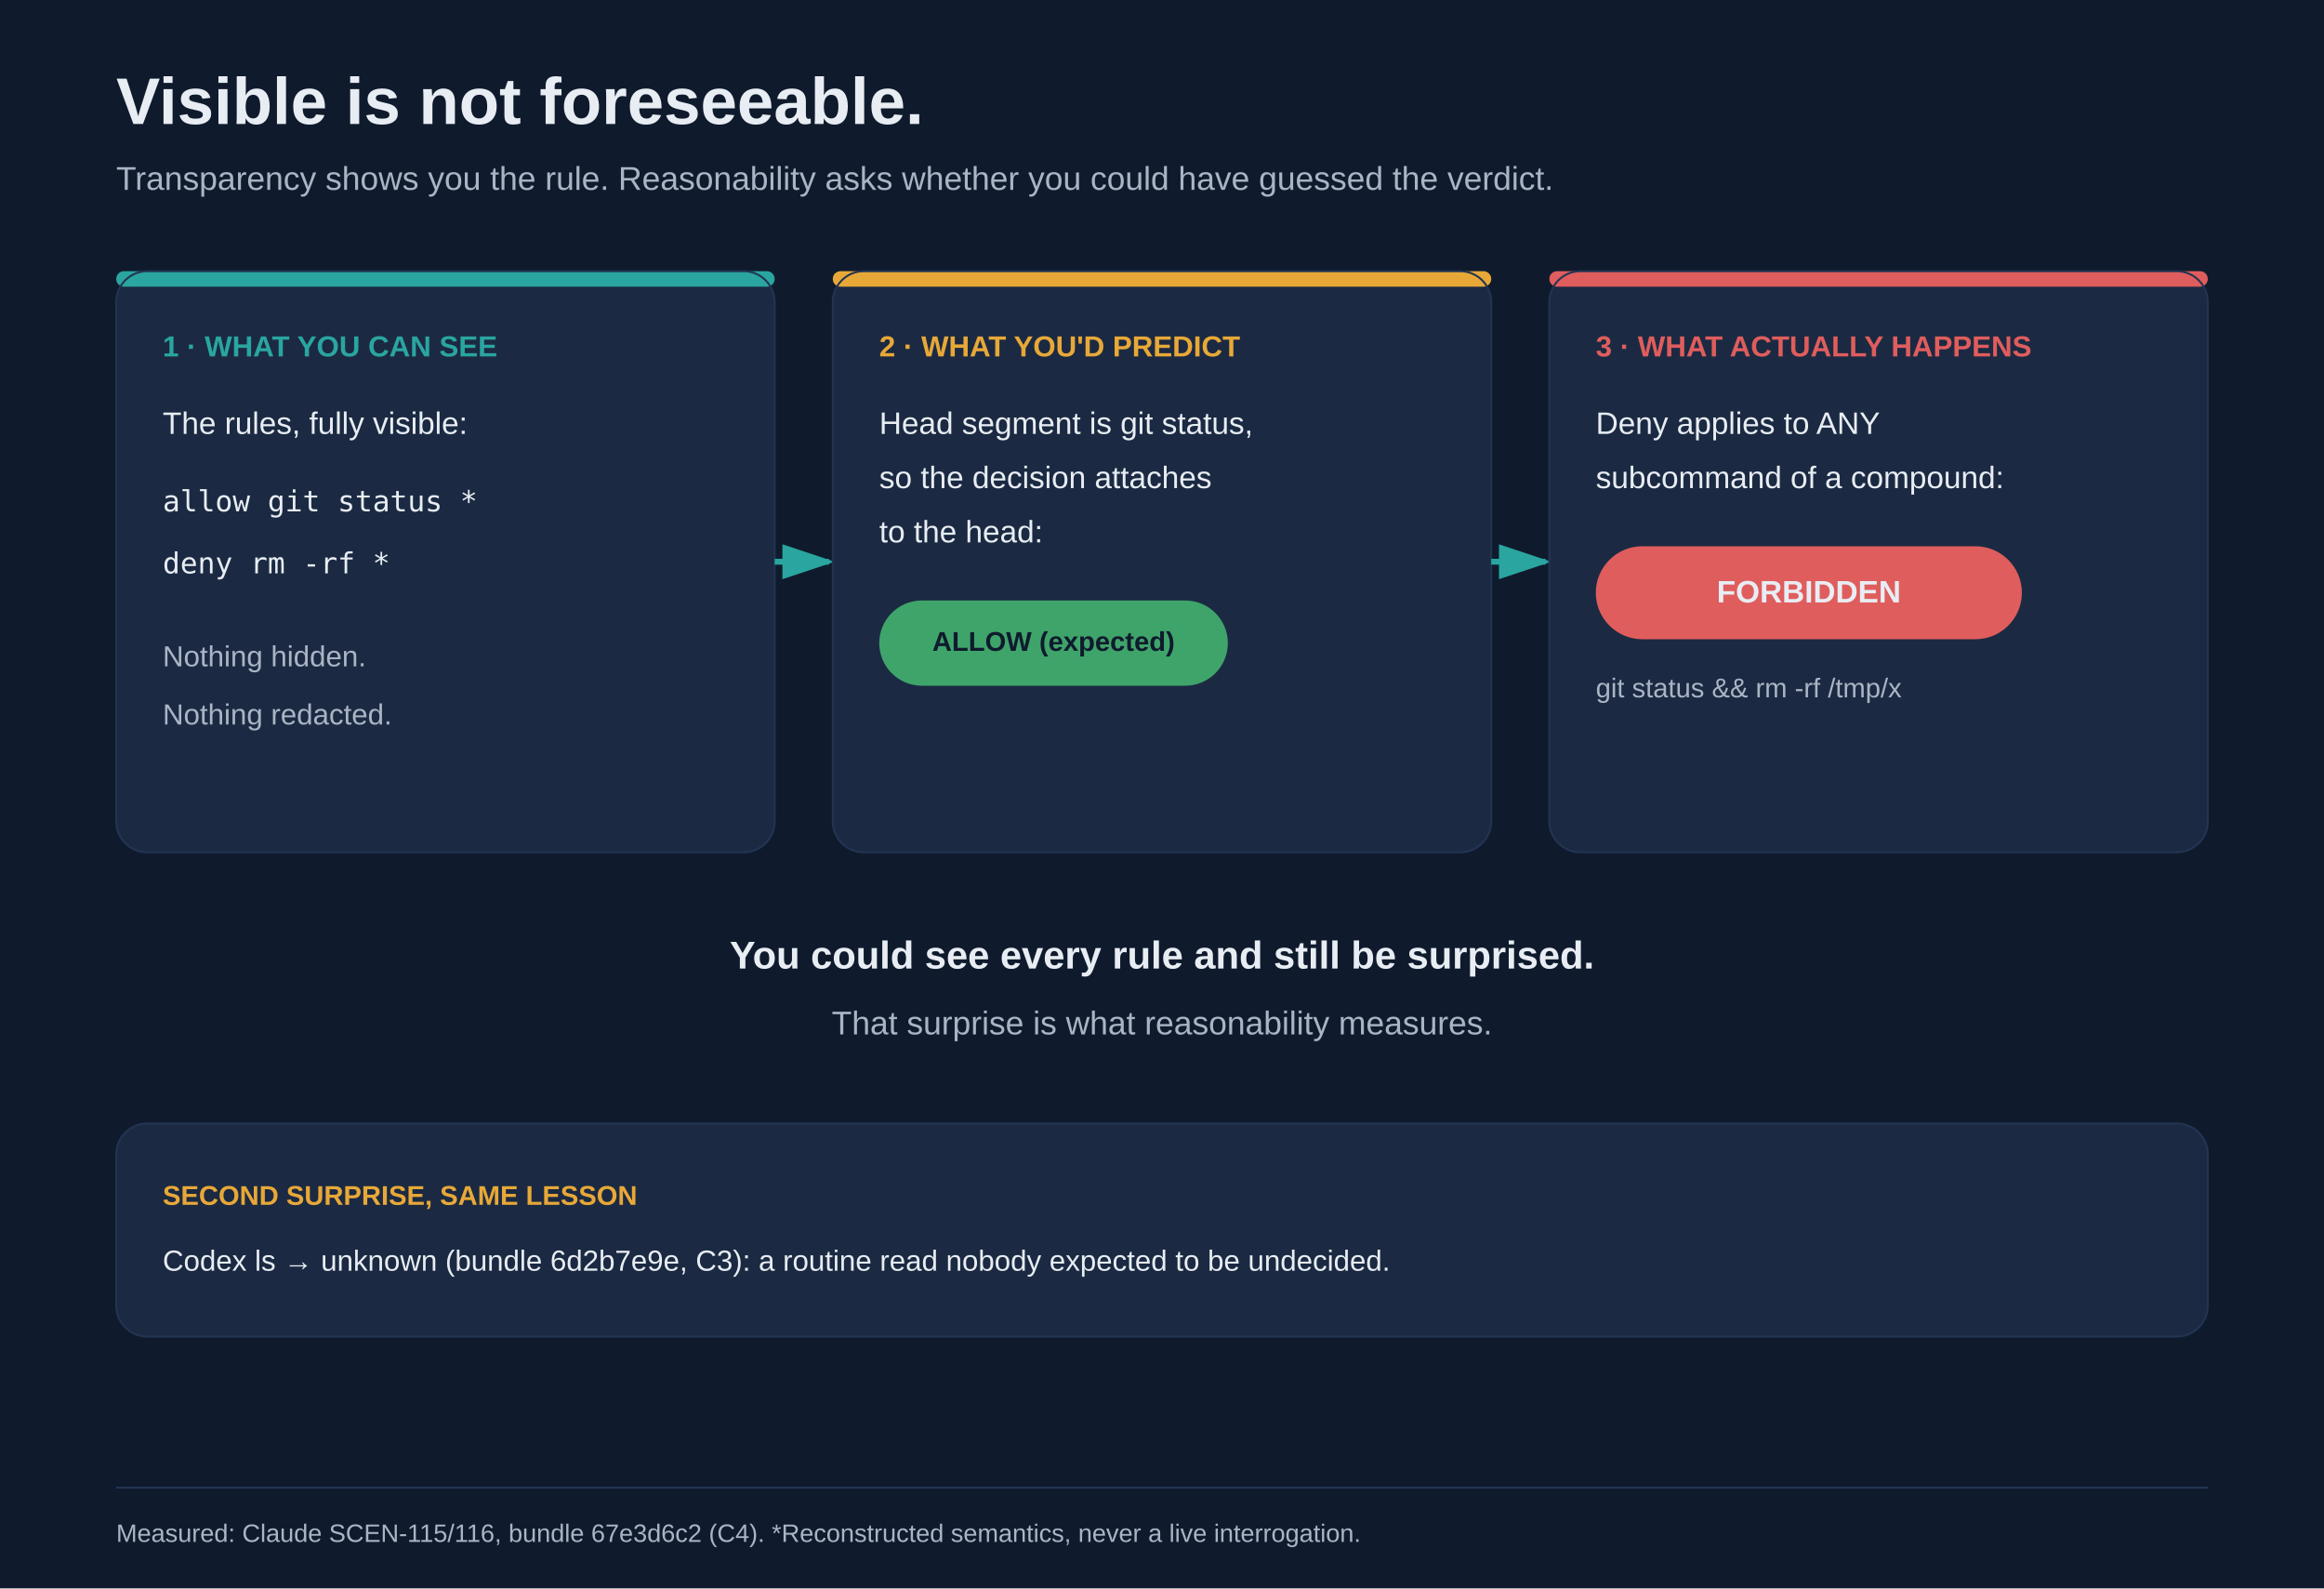
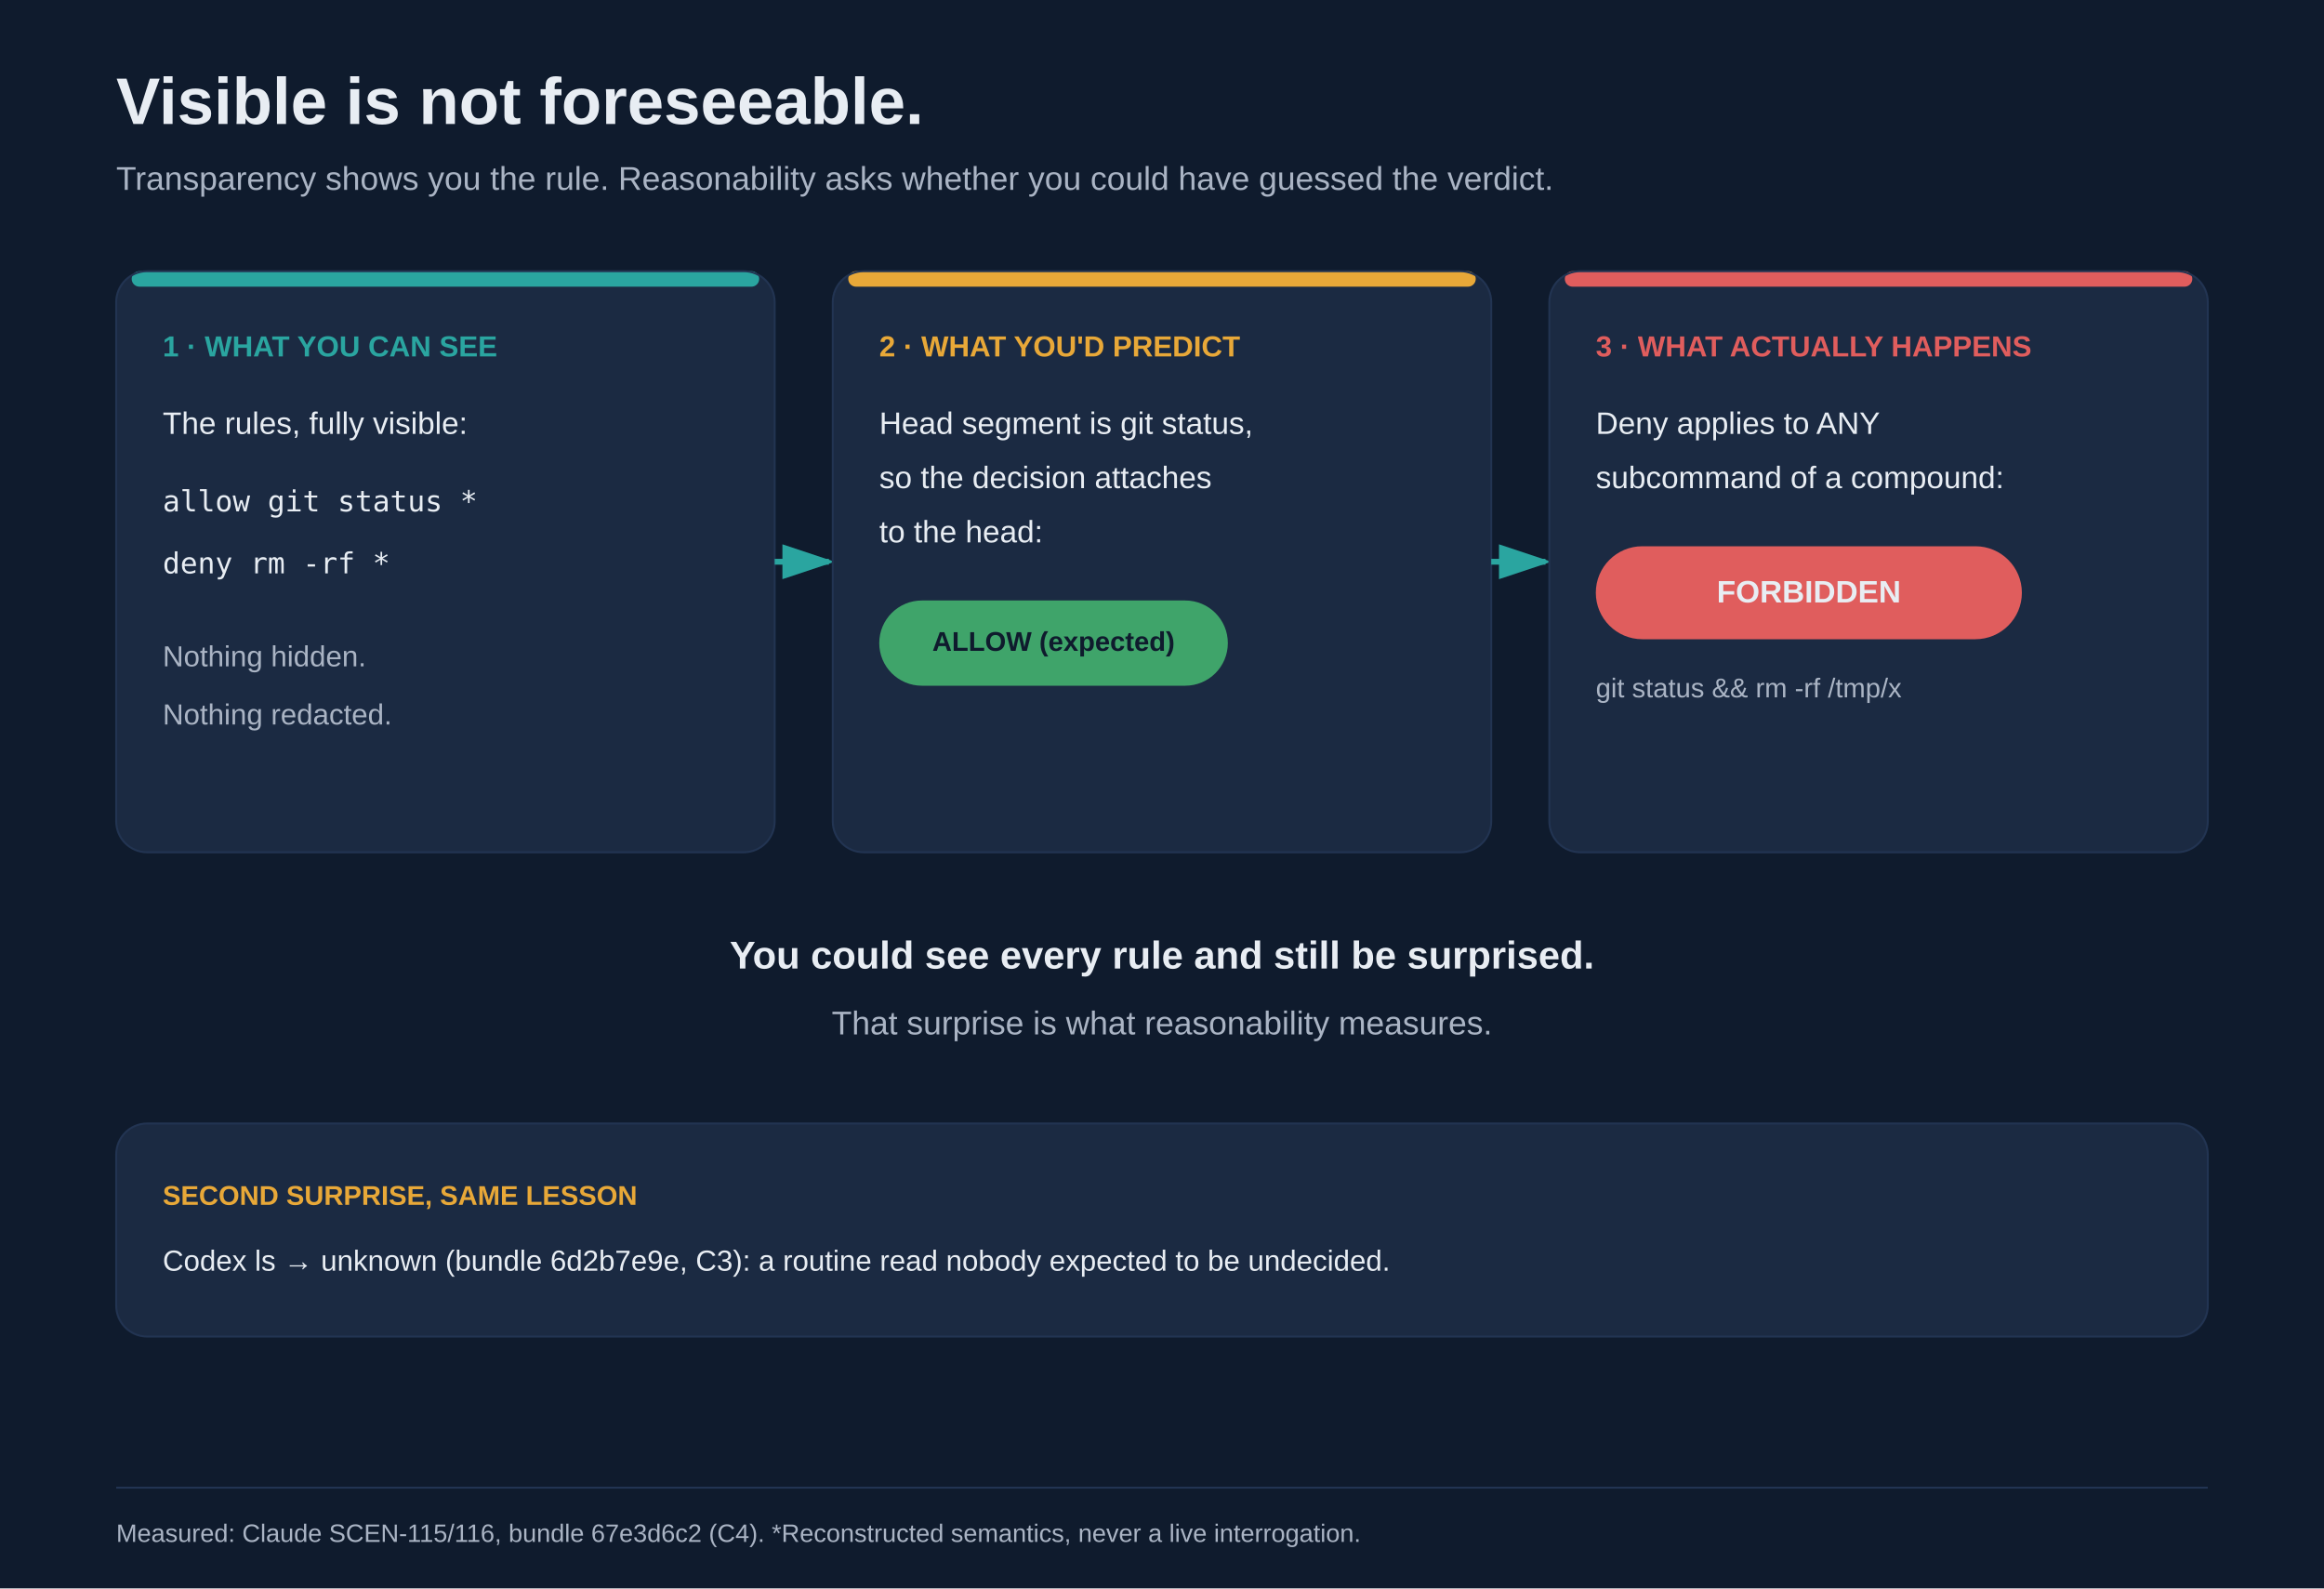
<svg xmlns="http://www.w3.org/2000/svg" width="1200" height="820" viewBox="0 0 1200 820" font-family="Arial, Helvetica, DejaVu Sans, sans-serif">
  <defs>
    <marker id="ar" markerWidth="10" markerHeight="10" refX="8" refY="3" orient="auto">
      <path d="M0,0 L9,3 L0,6 Z" fill="#2AA5A0" />
    </marker>
    <marker id="arG" markerWidth="10" markerHeight="10" refX="8" refY="3" orient="auto">
      <path d="M0,0 L9,3 L0,6 Z" fill="#3FA46A" />
    </marker>
    <marker id="arR" markerWidth="10" markerHeight="10" refX="8" refY="3" orient="auto">
      <path d="M0,0 L9,3 L0,6 Z" fill="#E05D5D" />
    </marker>
  </defs>
  <rect width="1200" height="820" fill="#0F1B2D" />
  <text x="60" y="64" font-size="34" fill="#E8EDF3" font-weight="bold">Visible is not foreseeable.</text>
  <text x="60" y="98" font-size="17" fill="#AAB4C4">Transparency shows you the rule. Reasonability asks whether you could have guessed the verdict.</text>
  <rect x="60" y="140" width="340" height="300" rx="16" fill="#1B2A42" />
-   <rect x="60" y="140" width="340" height="8" rx="4" fill="#2AA5A0" />
+   <rect x="68" y="140" width="324" height="8" rx="4" fill="#2AA5A0" />
  <rect x="60" y="140" width="340" height="300" rx="16" fill="none" stroke="#223452" stroke-width="1" />
  <text x="84" y="184" font-size="15" fill="#2AA5A0" font-weight="bold" text-anchor="start">1 · WHAT YOU CAN SEE</text>
  <text x="84" y="224" font-size="16" fill="#E8EDF3" text-anchor="start">The rules, fully visible:</text>
  <text x="84" y="264" font-size="15" fill="#E8EDF3" font-family="DejaVu Sans Mono, monospace" text-anchor="start">allow  git status *</text>
  <text x="84" y="296" font-size="15" fill="#E8EDF3" font-family="DejaVu Sans Mono, monospace" text-anchor="start">deny   rm -rf *</text>
  <text x="84" y="344" font-size="15" fill="#AAB4C4" text-anchor="start">Nothing hidden.</text>
  <text x="84" y="374" font-size="15" fill="#AAB4C4" text-anchor="start">Nothing redacted.</text>
  <line x1="400" y1="290" x2="428" y2="290" stroke="#2AA5A0" stroke-width="3" marker-end="url(#ar)" />
  <rect x="430" y="140" width="340" height="300" rx="16" fill="#1B2A42" />
-   <rect x="430" y="140" width="340" height="8" rx="4" fill="#E8A838" />
+   <rect x="438" y="140" width="324" height="8" rx="4" fill="#E8A838" />
  <rect x="430" y="140" width="340" height="300" rx="16" fill="none" stroke="#223452" stroke-width="1" />
  <text x="454" y="184" font-size="15" fill="#E8A838" font-weight="bold" text-anchor="start">2 · WHAT YOU'D PREDICT</text>
  <text x="454" y="224" font-size="16" fill="#E8EDF3" text-anchor="start">Head segment is git status,</text>
  <text x="454" y="252" font-size="16" fill="#E8EDF3" text-anchor="start">so the decision attaches</text>
  <text x="454" y="280" font-size="16" fill="#E8EDF3" text-anchor="start">to the head:</text>
  <rect x="454" y="310" width="180" height="44" rx="22" fill="#3FA46A" />
  <text x="544" y="336" font-size="14" fill="#0F1B2D" font-weight="bold" text-anchor="middle">ALLOW (expected)</text>
  <line x1="770" y1="290" x2="798" y2="290" stroke="#2AA5A0" stroke-width="3" marker-end="url(#ar)" />
  <rect x="800" y="140" width="340" height="300" rx="16" fill="#1B2A42" />
-   <rect x="800" y="140" width="340" height="8" rx="4" fill="#E05D5D" />
+   <rect x="808" y="140" width="324" height="8" rx="4" fill="#E05D5D" />
  <rect x="800" y="140" width="340" height="300" rx="16" fill="none" stroke="#223452" stroke-width="1" />
  <text x="824" y="184" font-size="15" fill="#E05D5D" font-weight="bold" text-anchor="start">3 · WHAT ACTUALLY HAPPENS</text>
  <text x="824" y="224" font-size="16" fill="#E8EDF3" text-anchor="start">Deny applies to ANY</text>
  <text x="824" y="252" font-size="16" fill="#E8EDF3" text-anchor="start">subcommand of a compound:</text>
  <rect x="824" y="282" width="220" height="48" rx="24" fill="#E05D5D" />
  <text x="934" y="311" font-size="16" fill="#E8EDF3" font-weight="bold" text-anchor="middle">FORBIDDEN</text>
  <text x="824" y="360" font-size="14" fill="#AAB4C4" text-anchor="start">git status &amp;&amp; rm -rf /tmp/x</text>
  <text x="600" y="500" font-size="20" fill="#E8EDF3" font-weight="bold" text-anchor="middle">You could see every rule and still be surprised.</text>
  <text x="600" y="534" font-size="17" fill="#AAB4C4" text-anchor="middle">That surprise is what reasonability measures.</text>
  <rect x="60" y="580" width="1080" height="110" rx="16" fill="#1B2A42" />
  <rect x="60" y="580" width="1080" height="110" rx="16" fill="none" stroke="#223452" stroke-width="1" />
  <text x="84" y="622" font-size="14" fill="#E8A838" font-weight="bold" text-anchor="start">SECOND SURPRISE, SAME LESSON</text>
  <text x="84" y="656" font-size="15" fill="#E8EDF3" text-anchor="start">Codex ls → unknown (bundle 6d2b7e9e, C3): a routine read nobody expected to be undecided.</text>
  <line x1="60" y1="768" x2="1140" y2="768" stroke="#223452" stroke-width="1" />
  <text x="60" y="796" font-size="13" fill="#AAB4C4">Measured: Claude SCEN-115/116, bundle 67e3d6c2 (C4). *Reconstructed semantics, never a live interrogation.</text>
</svg>
